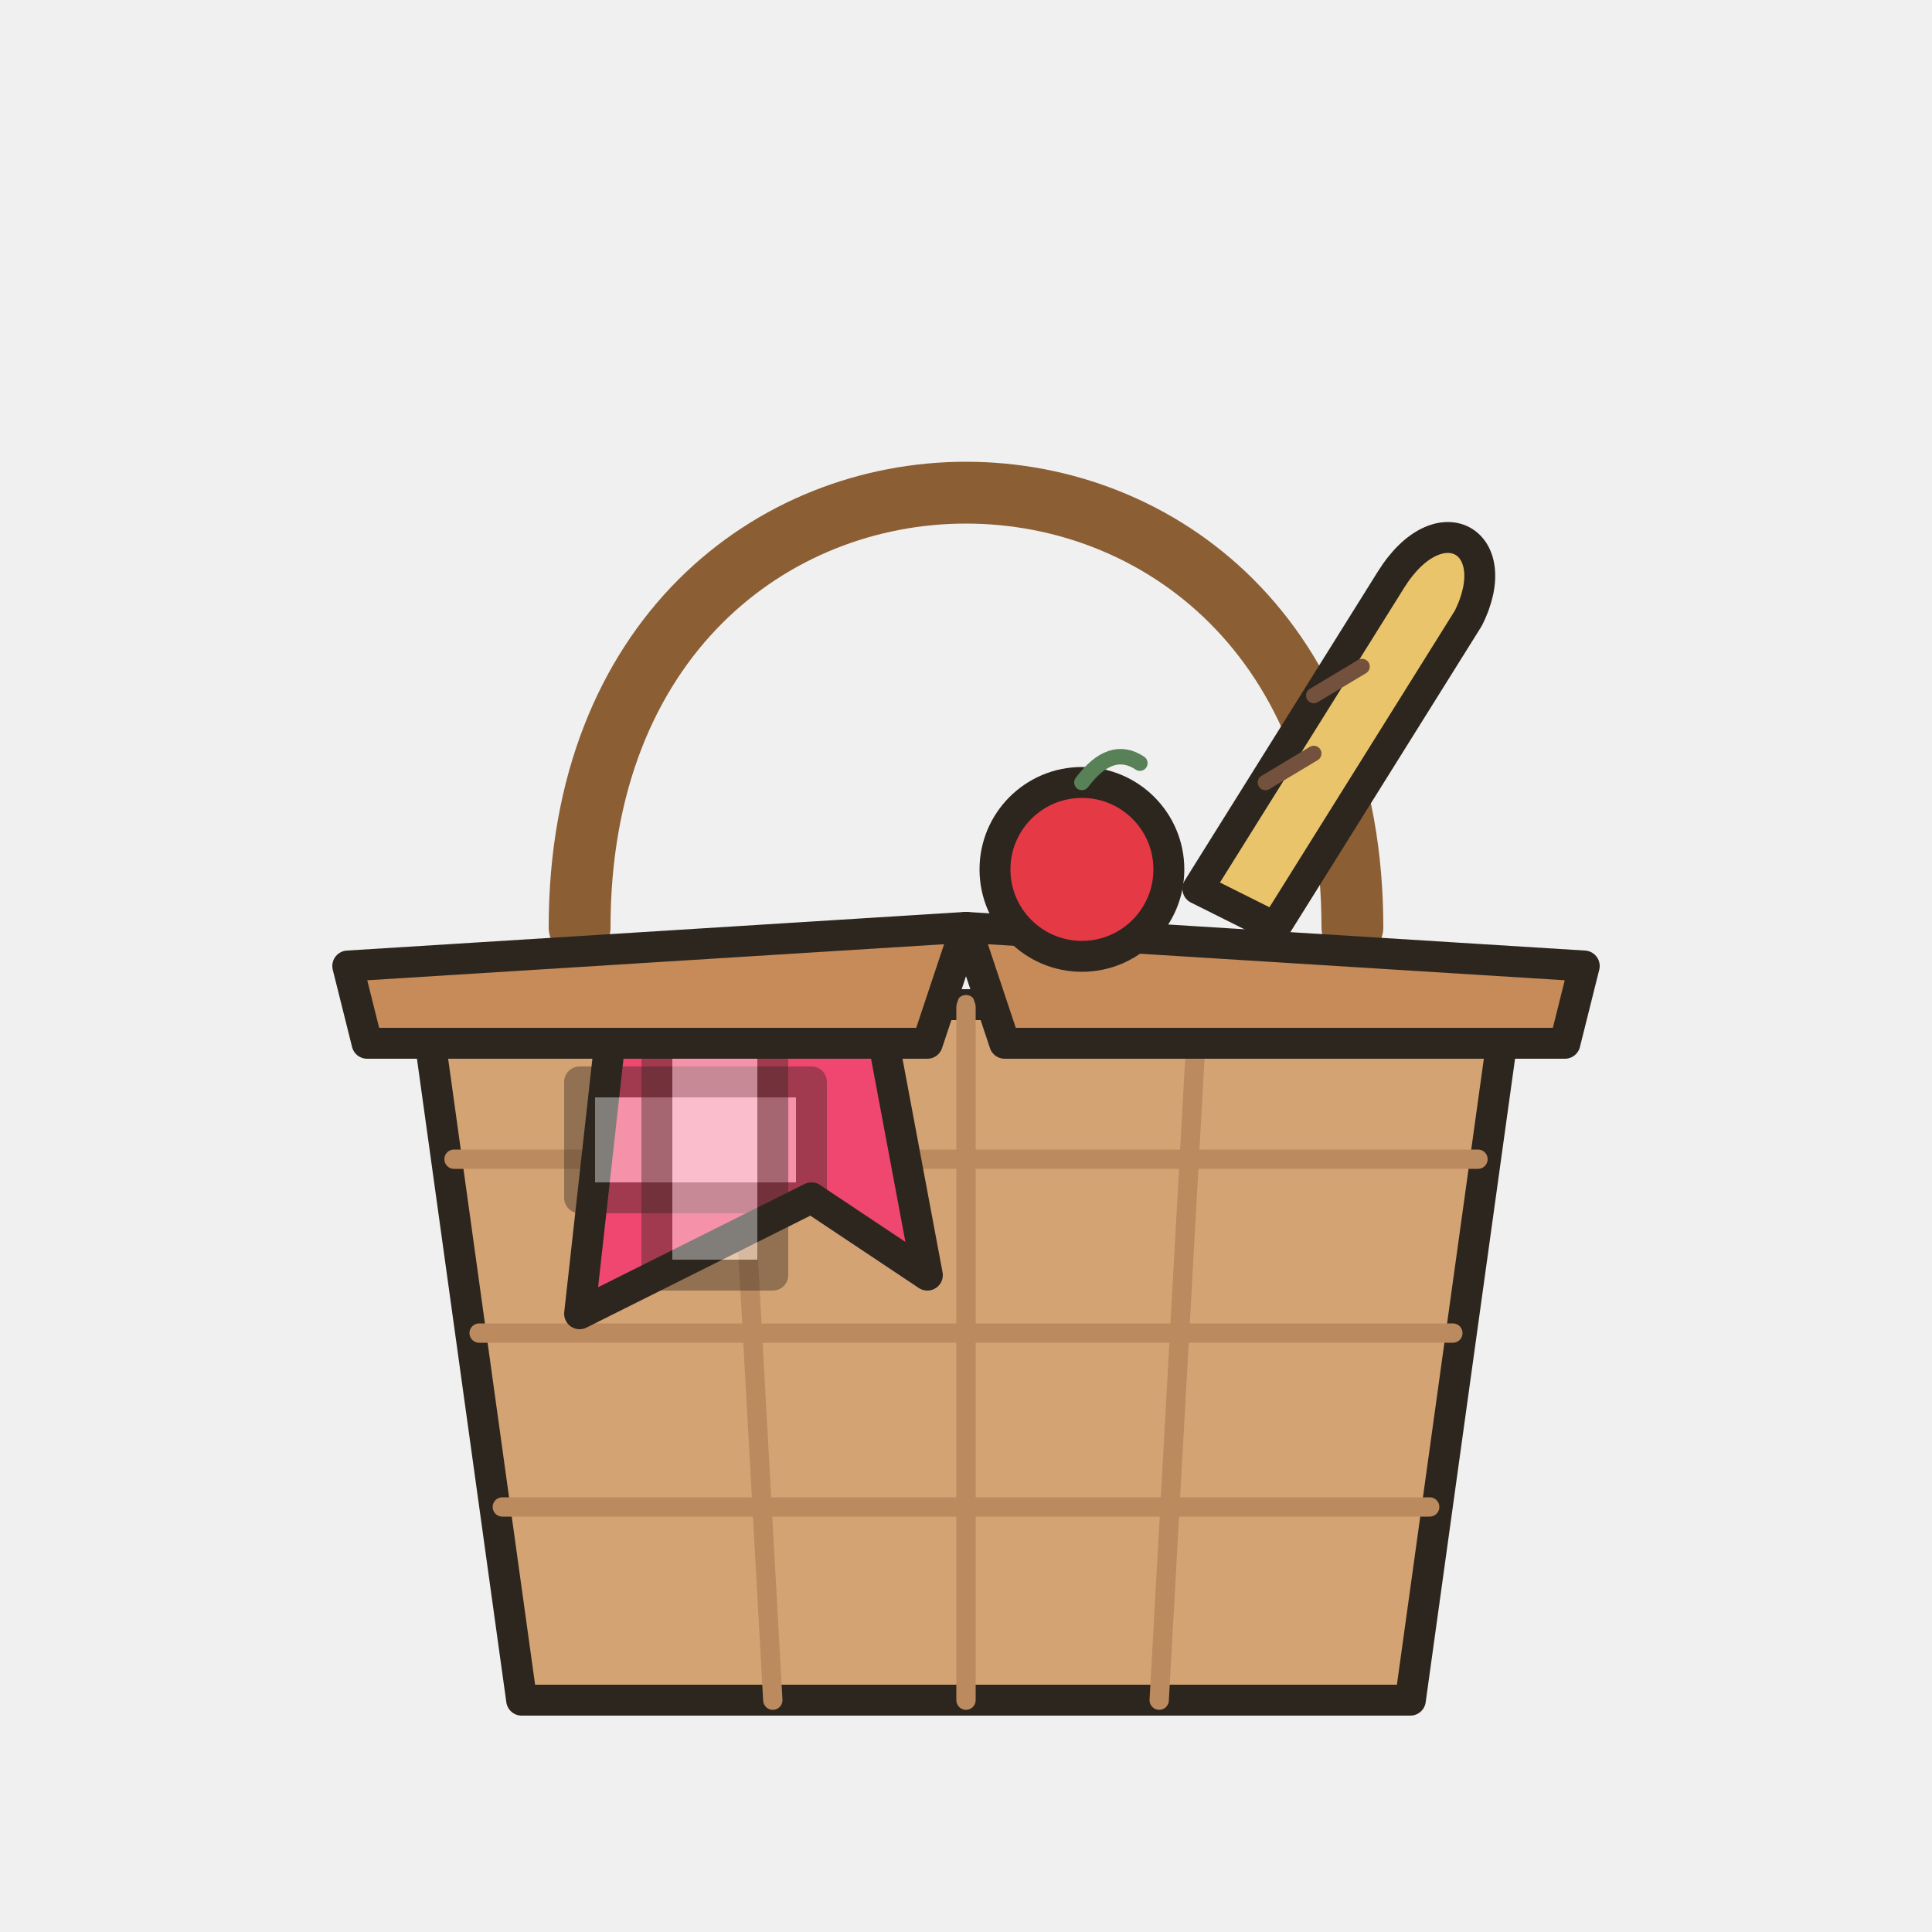
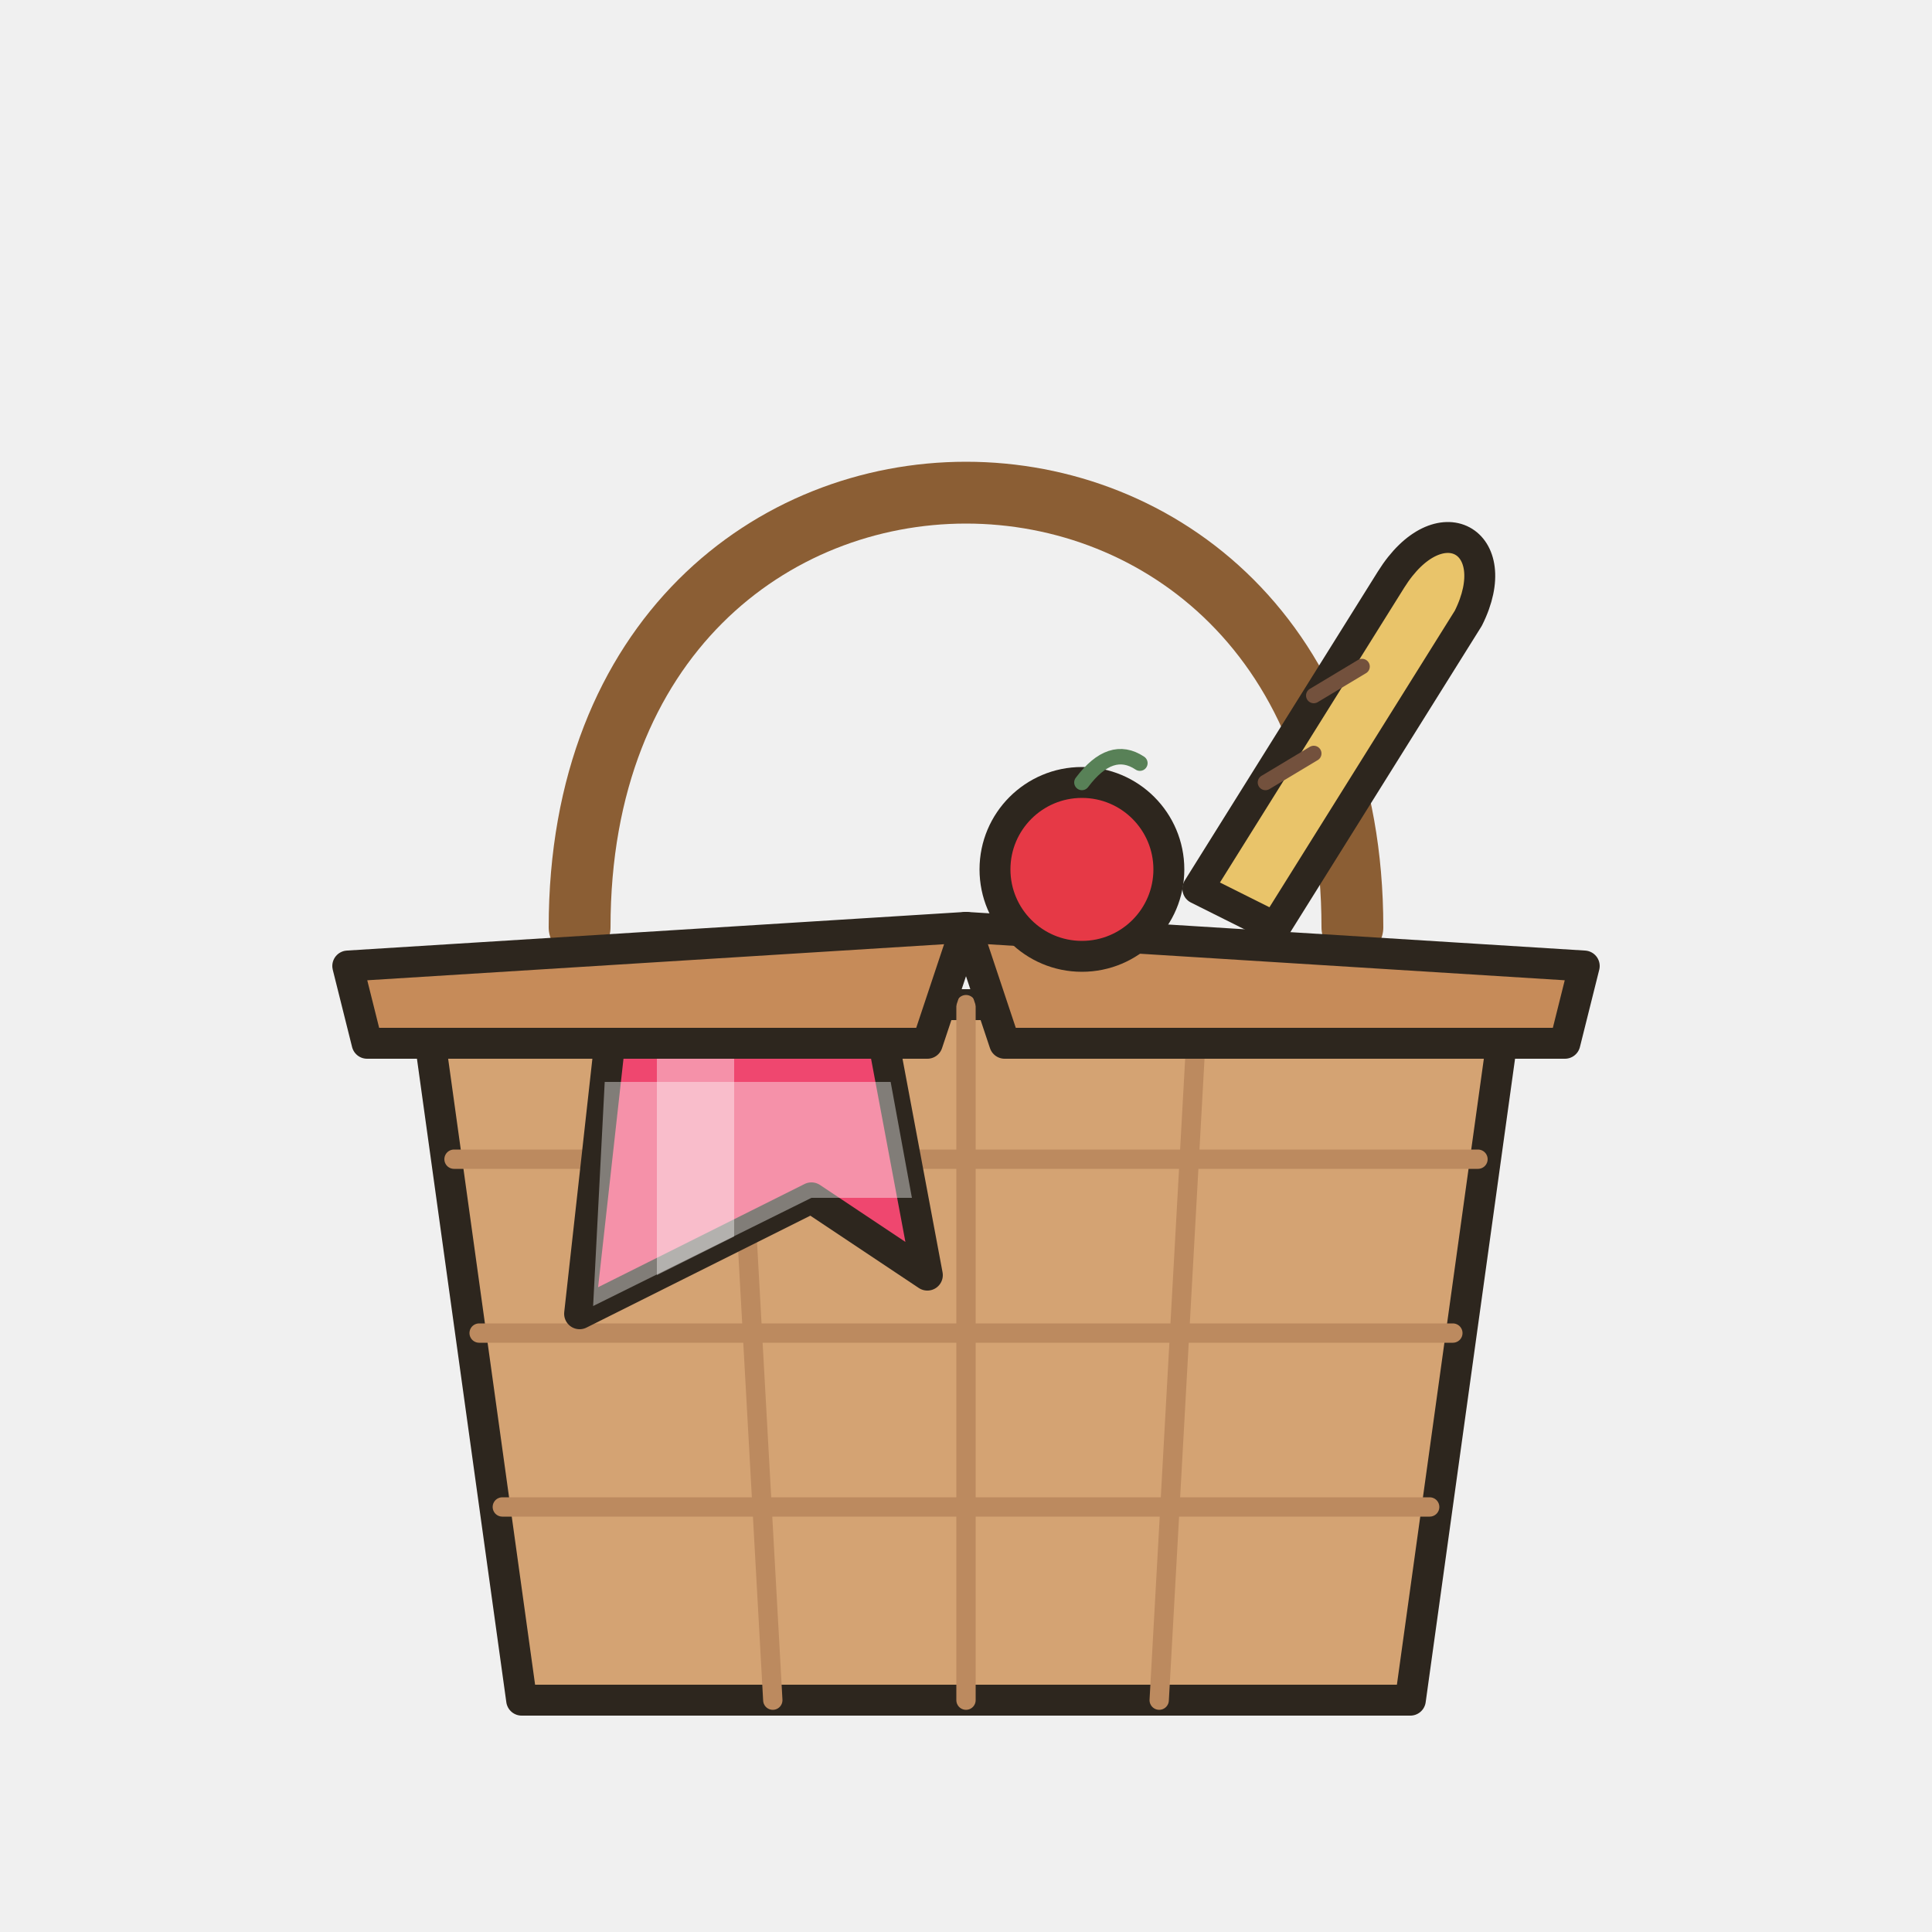
<svg xmlns="http://www.w3.org/2000/svg" viewBox="0 0 1000 1000" data-asset-id="prop_picnic_basket">
  <g id="prop" stroke="#2d261e" stroke-width="16" stroke-linejoin="round" stroke-linecap="round">
    <path d="M300 480 C300 180 700 180 700 480" fill="none" stroke="#8b5e34" stroke-width="32" />
    <polygon points="220,520 270,880 730,880 780,520" fill="#d4a373" />
    <g stroke="#bc8a5f" stroke-width="10">
      <line x1="235" y1="600" x2="765" y2="600" />
      <line x1="248" y1="690" x2="752" y2="690" />
      <line x1="260" y1="780" x2="740" y2="780" />
      <line x1="380" y1="520" x2="400" y2="880" />
      <line x1="500" y1="520" x2="500" y2="880" />
      <line x1="620" y1="520" x2="600" y2="880" />
    </g>
    <path d="M320 500 L300 680 L420 620 L480 660 L450 500 Z" fill="#ef476f" />
-     <polygon points="300,560 420,560 420,620 300,620" fill="#ffffff" opacity="0.4" />
-     <polygon points="340,500 340,660 400,660 400,500" fill="#ffffff" opacity="0.4" />
+     <path d="M313 560 H461 L472 620 H420 L307 676 Z" fill="#ffffff" stroke="none" opacity="0.4" />
+     <path d="M340 500 H380 V640 L340 660 Z" fill="#ffffff" stroke="none" opacity="0.4" />
    <polygon points="180,500 500,480 480,540 190,540" fill="#c68b59" />
    <polygon points="820,500 500,480 520,540 810,540" fill="#c68b59" />
    <circle cx="560" cy="450" r="45" fill="#e63946" />
    <path d="M560 405 Q575 385 590 395" fill="none" stroke="#588157" stroke-width="8" />
    <path d="M620 460 L720 300 C745 260 780 280 760 320 L660 480 Z" fill="#e9c46a" />
    <line x1="680" y1="360" x2="705" y2="345" stroke="#73513d" stroke-width="8" />
    <line x1="655" y1="405" x2="680" y2="390" stroke="#73513d" stroke-width="8" />
  </g>
</svg>
